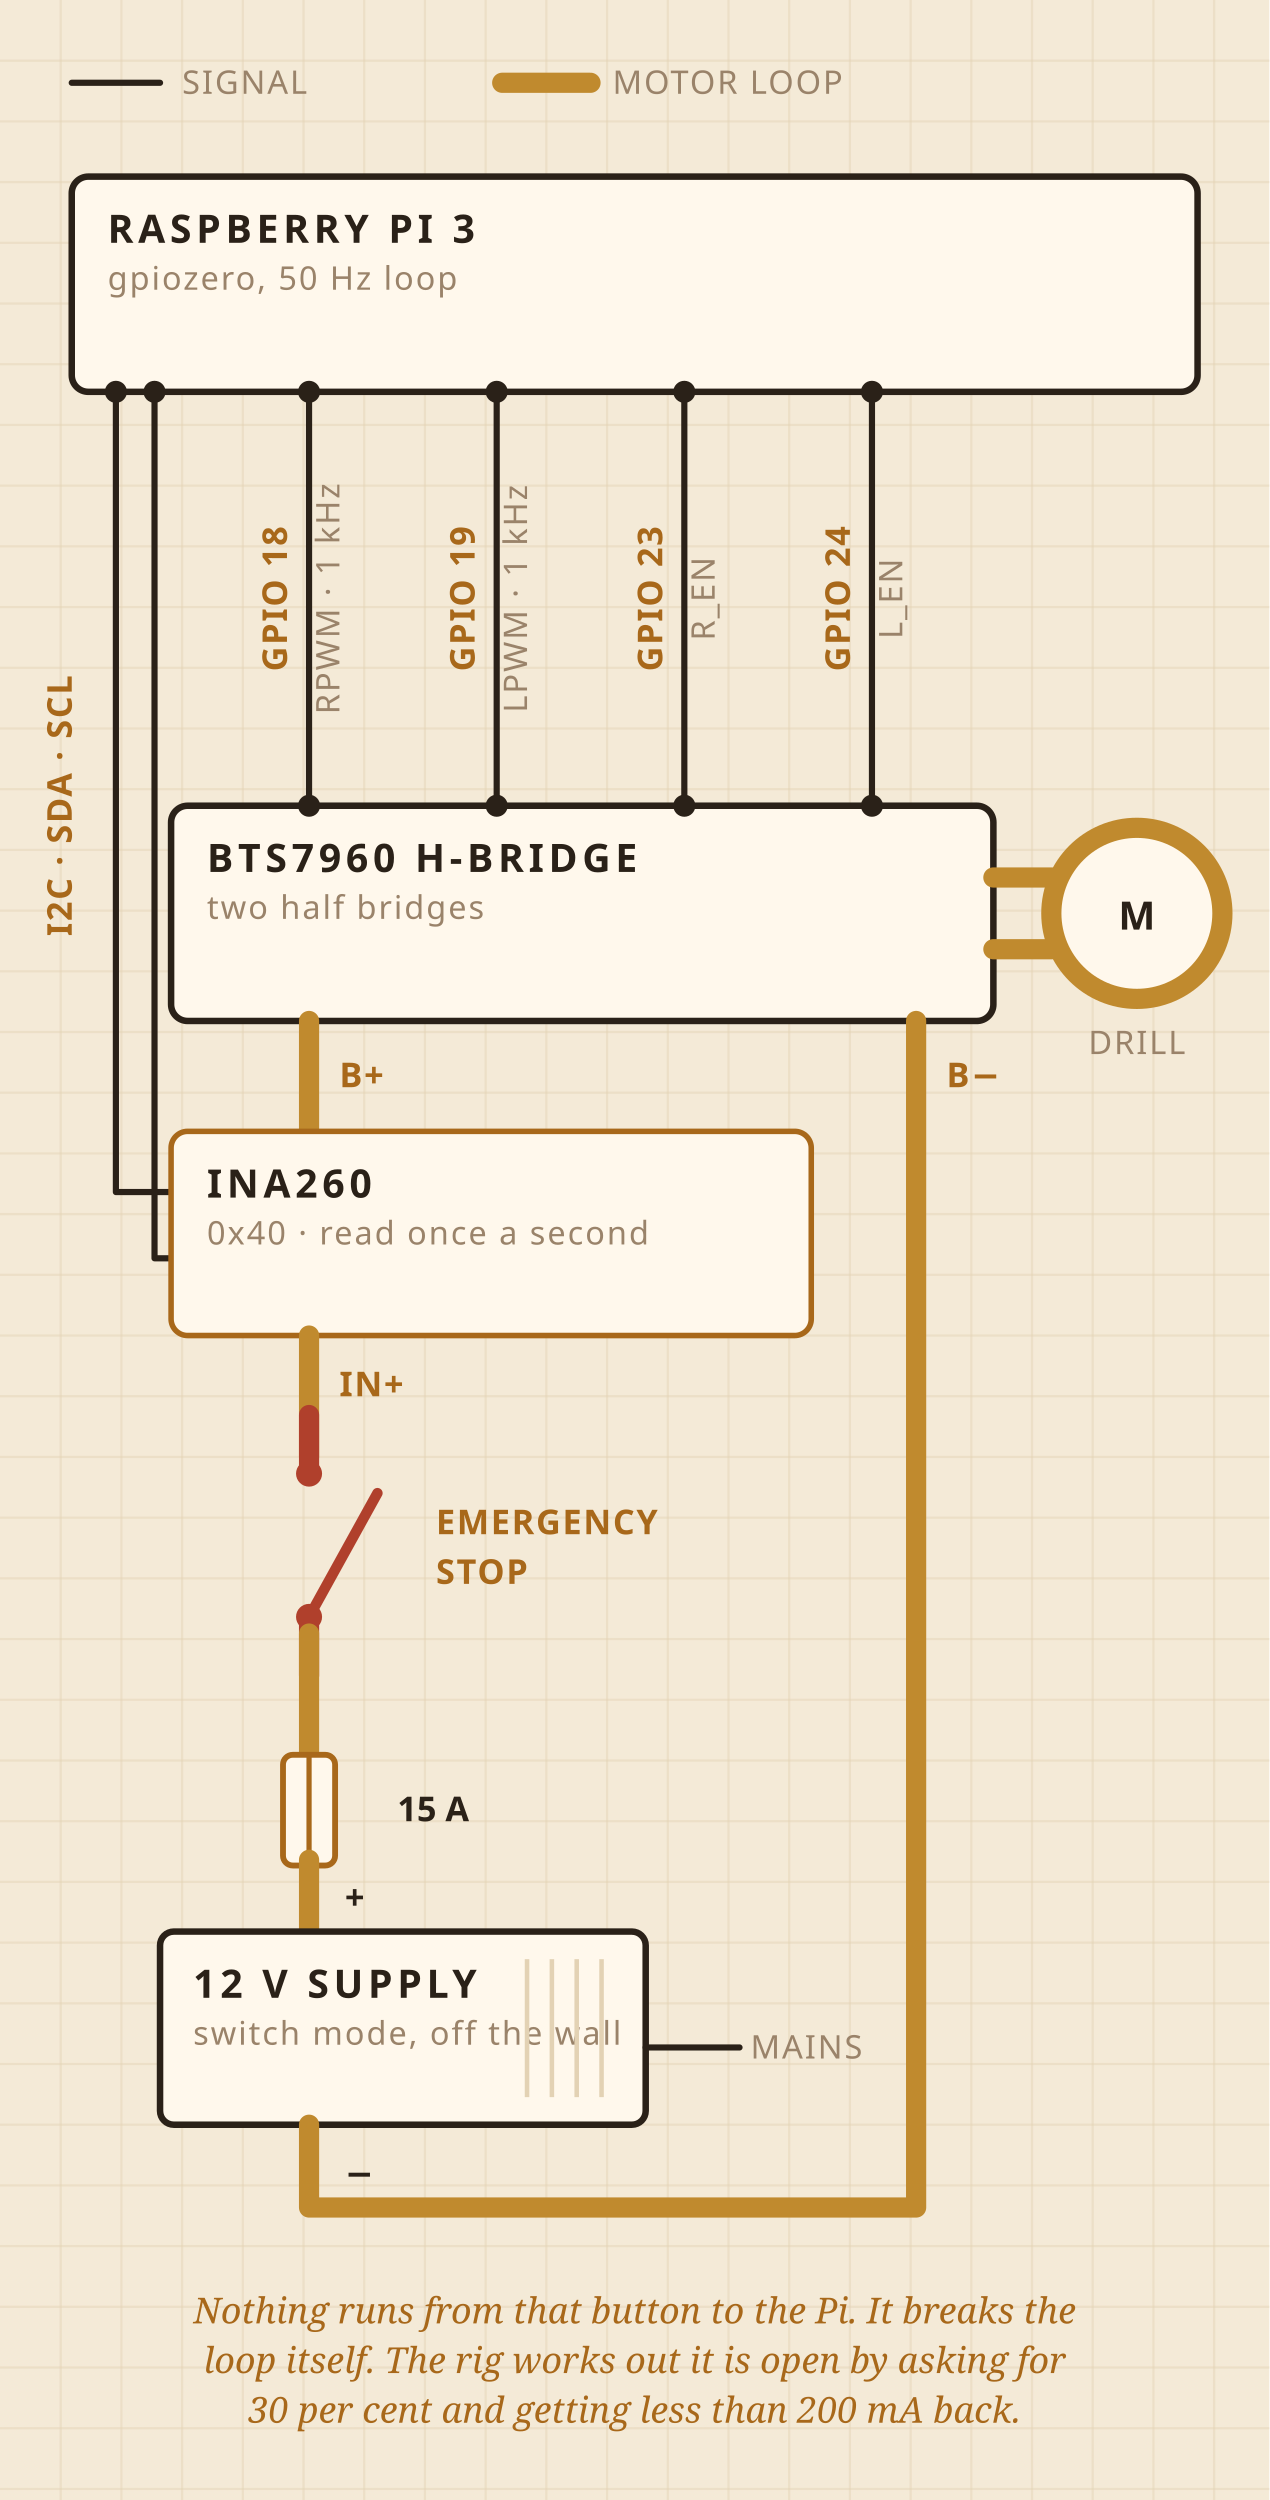
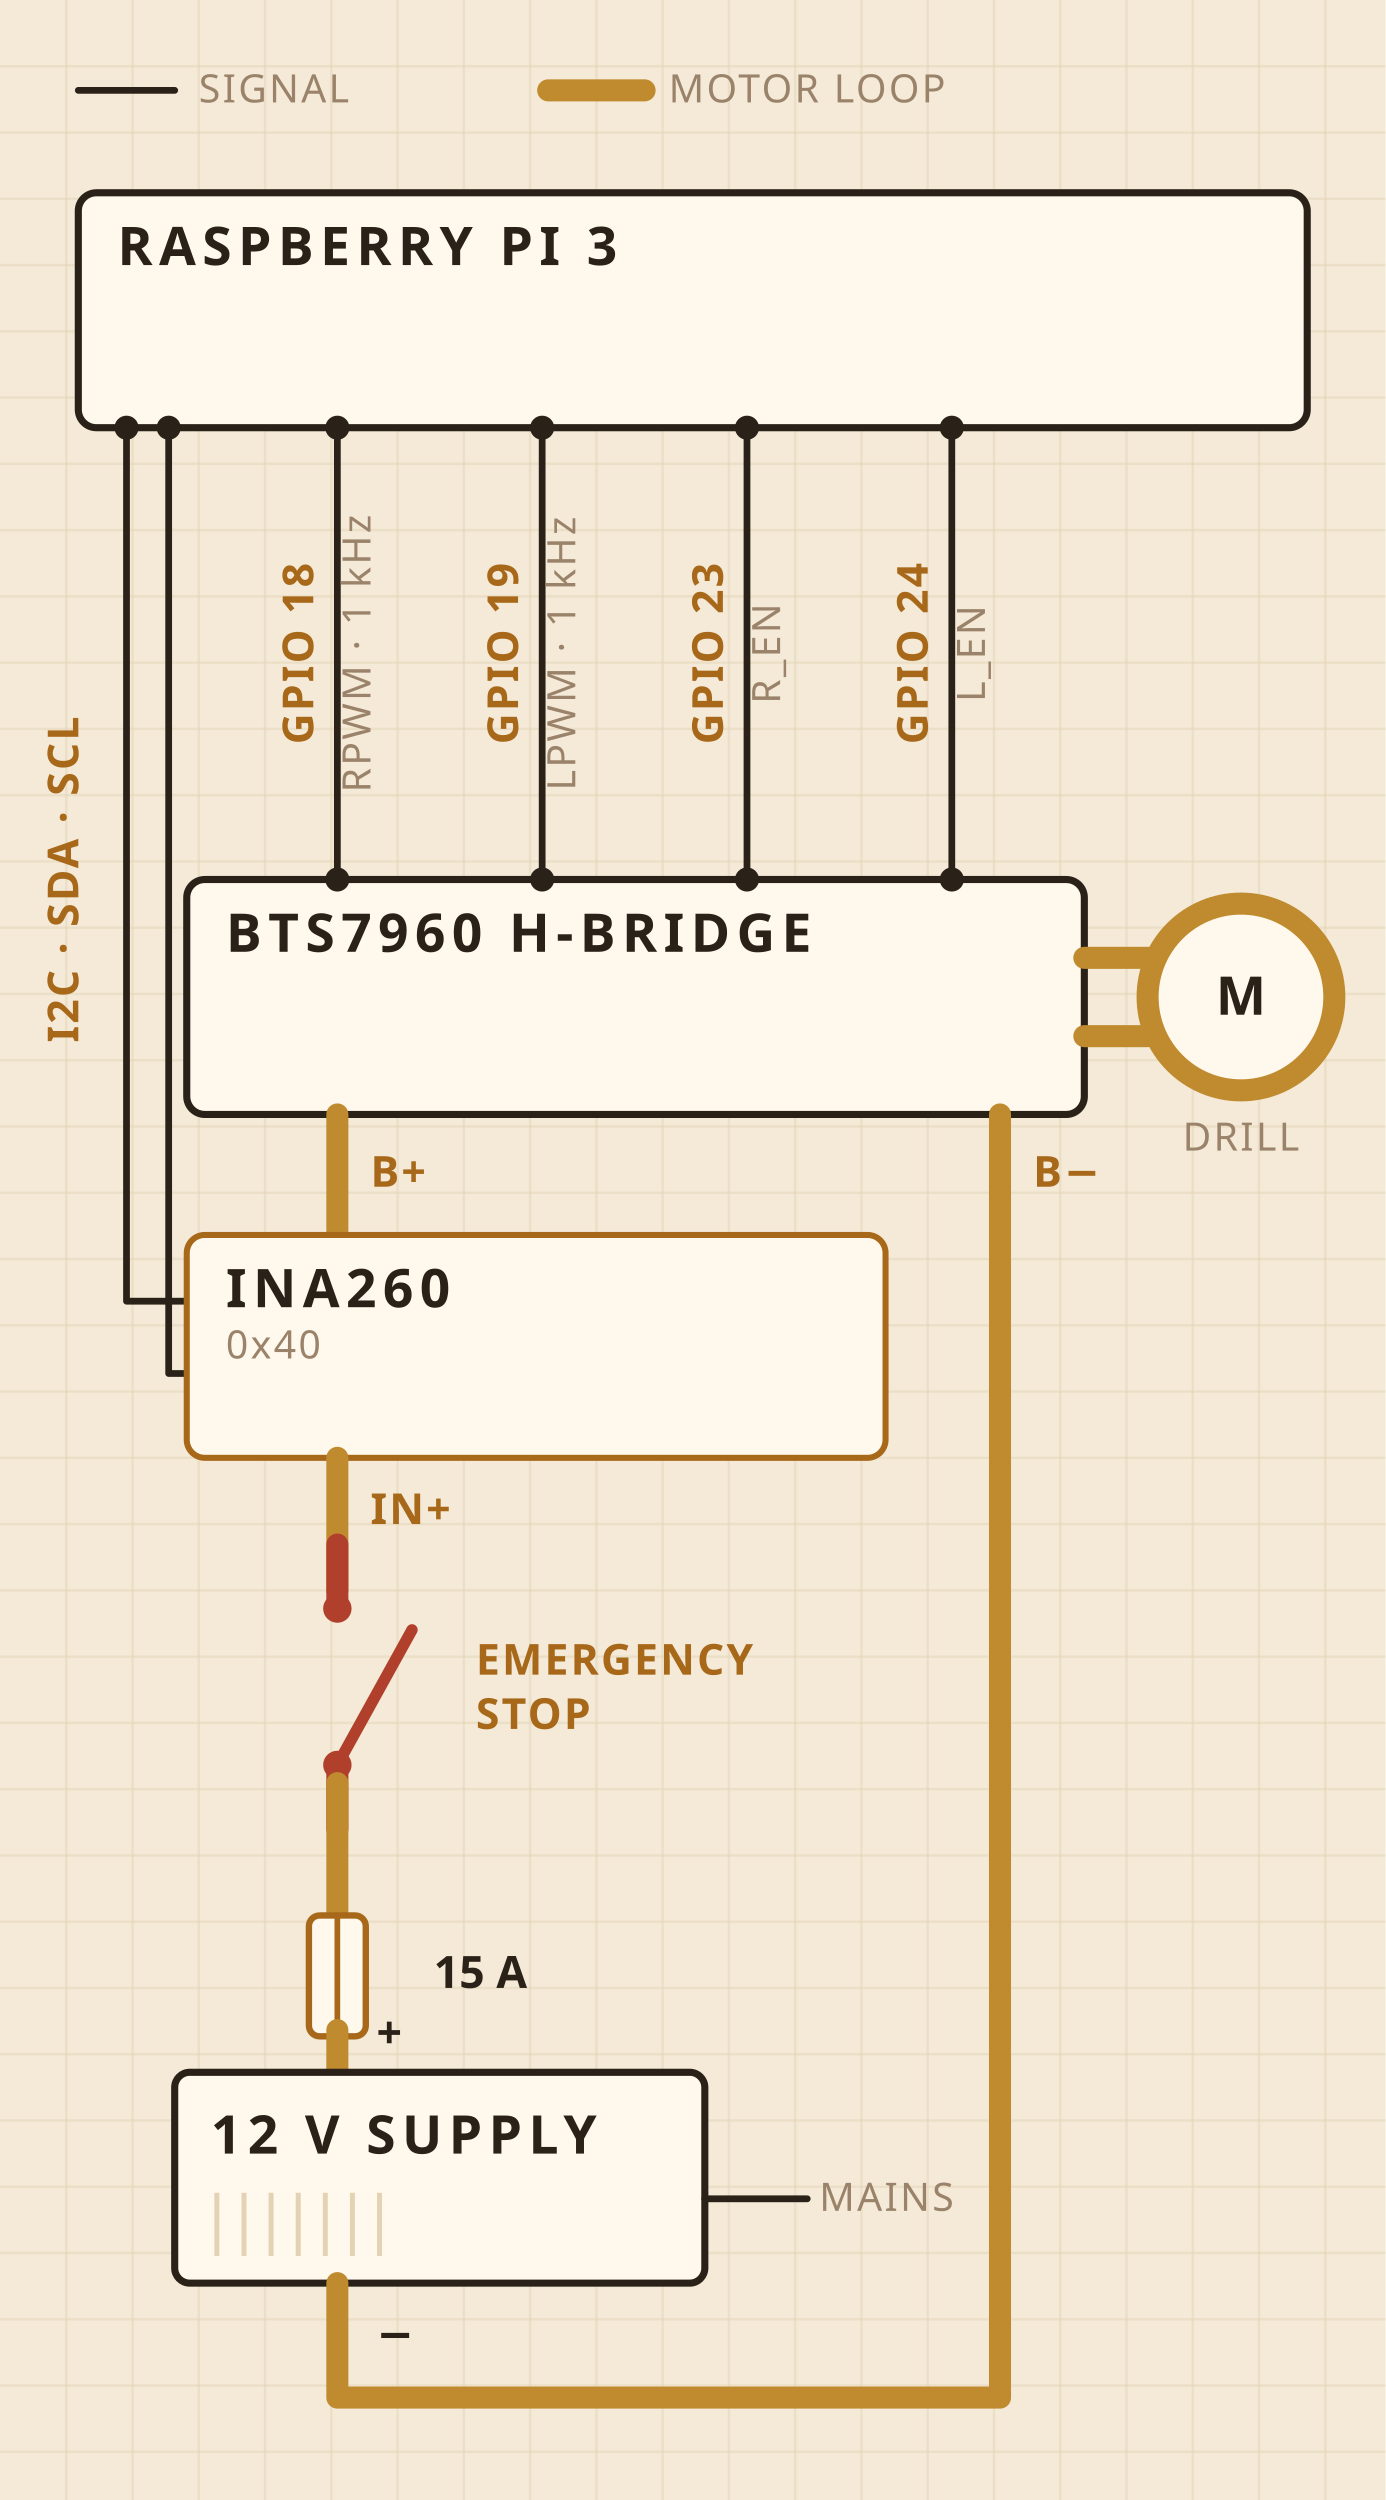
- <svg xmlns="http://www.w3.org/2000/svg" viewBox="0 0 460 906" role="img" aria-label="Wiring of the ghee rig. A Raspberry Pi drives a BTS7960 H-bridge over four signal wires and reads an INA260 current sensor over I2C. A 12 volt supply, a 15 amp fuse, the emergency stop button and the sensor sit in series in the motor loop, which the Pi never touches.">
-   <rect width="460" height="906" fill="#f4ead7" />
+ <svg xmlns="http://www.w3.org/2000/svg" viewBox="0 0 460 830" role="img" aria-label="Wiring of the ghee rig. A Raspberry Pi drives a BTS7960 H-bridge over four signal wires and reads an INA260 current sensor over I2C. A 12 volt supply, a 15 amp fuse, the emergency stop button and the sensor sit in series in the motor loop, which the Pi never touches.">
+   <rect width="460" height="830" fill="#f4ead7" />
  <style>
 .grid{stroke:#e3d2b4;stroke-width:0.83;opacity:.45}
 .box{fill:#fff8ec;stroke:#2a2118;stroke-width:2.36}
 .chip{fill:#fff8ec;stroke:#a8681a;stroke-width:2.01}
 .sig{fill:none;stroke:#2a2118;stroke-width:2.24;stroke-linecap:round;stroke-linejoin:round}
 .pwr{fill:none;stroke:#c08a2e;stroke-width:7.32;stroke-linecap:round;stroke-linejoin:round}
 .pwrk{fill:none;stroke:#a8681a;stroke-width:7.32;stroke-linecap:round;stroke-linejoin:round}
-  .ttl{font:700 15.3px "Avenir Next","Segoe UI",sans-serif;fill:#2a2118;letter-spacing:0.19em}
-  .nm{font:700 14.2px "Avenir Next","Segoe UI",sans-serif;fill:#2a2118;letter-spacing:0.12em}
-  .sub{font:400 11.8px "Avenir Next","Segoe UI",sans-serif;fill:#9a836a;letter-spacing:0.06em}
-  .pin{font:600 12.4px "Avenir Next","Segoe UI",sans-serif;fill:#a8681a;letter-spacing:0.05em}
-  .val{font:600 12.4px "Avenir Next","Segoe UI",sans-serif;fill:#2a2118}
+  .ttl{font:700 16.5px "Avenir Next","Segoe UI",sans-serif;fill:#2a2118;letter-spacing:0.19em}
+  .nm{font:700 17.7px "Avenir Next","Segoe UI",sans-serif;fill:#2a2118;letter-spacing:0.12em}
+  .sub{font:500 13.0px "Avenir Next","Segoe UI",sans-serif;fill:#9a836a;letter-spacing:0.06em}
+  .pin{font:600 14.2px "Avenir Next","Segoe UI",sans-serif;fill:#a8681a;letter-spacing:0.05em}
+  .val{font:700 14.8px "Avenir Next","Segoe UI",sans-serif;fill:#2a2118}
 .note{font:italic 400 13.0px Georgia,serif;fill:#9a836a}
 .notek{font:italic 400 13.0px Georgia,serif;fill:#a8681a}
 .lead{fill:none;stroke:#9a836a;stroke-width:1.06;stroke-dasharray:2.9 2.9}
 .red{fill:none;stroke:#b0402c;stroke-width:7.32;stroke-linecap:round}
</style>
  <g>
-     <line class="grid" x1="22" y1="0" x2="22" y2="906" />
-     <line class="grid" x1="44" y1="0" x2="44" y2="906" />
-     <line class="grid" x1="66" y1="0" x2="66" y2="906" />
-     <line class="grid" x1="88" y1="0" x2="88" y2="906" />
-     <line class="grid" x1="110" y1="0" x2="110" y2="906" />
-     <line class="grid" x1="132" y1="0" x2="132" y2="906" />
-     <line class="grid" x1="154" y1="0" x2="154" y2="906" />
-     <line class="grid" x1="176" y1="0" x2="176" y2="906" />
-     <line class="grid" x1="198" y1="0" x2="198" y2="906" />
-     <line class="grid" x1="220" y1="0" x2="220" y2="906" />
-     <line class="grid" x1="242" y1="0" x2="242" y2="906" />
-     <line class="grid" x1="264" y1="0" x2="264" y2="906" />
-     <line class="grid" x1="286" y1="0" x2="286" y2="906" />
-     <line class="grid" x1="308" y1="0" x2="308" y2="906" />
-     <line class="grid" x1="330" y1="0" x2="330" y2="906" />
-     <line class="grid" x1="352" y1="0" x2="352" y2="906" />
-     <line class="grid" x1="374" y1="0" x2="374" y2="906" />
-     <line class="grid" x1="396" y1="0" x2="396" y2="906" />
-     <line class="grid" x1="418" y1="0" x2="418" y2="906" />
-     <line class="grid" x1="440" y1="0" x2="440" y2="906" />
+     <line class="grid" x1="22" y1="0" x2="22" y2="830" />
+     <line class="grid" x1="44" y1="0" x2="44" y2="830" />
+     <line class="grid" x1="66" y1="0" x2="66" y2="830" />
+     <line class="grid" x1="88" y1="0" x2="88" y2="830" />
+     <line class="grid" x1="110" y1="0" x2="110" y2="830" />
+     <line class="grid" x1="132" y1="0" x2="132" y2="830" />
+     <line class="grid" x1="154" y1="0" x2="154" y2="830" />
+     <line class="grid" x1="176" y1="0" x2="176" y2="830" />
+     <line class="grid" x1="198" y1="0" x2="198" y2="830" />
+     <line class="grid" x1="220" y1="0" x2="220" y2="830" />
+     <line class="grid" x1="242" y1="0" x2="242" y2="830" />
+     <line class="grid" x1="264" y1="0" x2="264" y2="830" />
+     <line class="grid" x1="286" y1="0" x2="286" y2="830" />
+     <line class="grid" x1="308" y1="0" x2="308" y2="830" />
+     <line class="grid" x1="330" y1="0" x2="330" y2="830" />
+     <line class="grid" x1="352" y1="0" x2="352" y2="830" />
+     <line class="grid" x1="374" y1="0" x2="374" y2="830" />
+     <line class="grid" x1="396" y1="0" x2="396" y2="830" />
+     <line class="grid" x1="418" y1="0" x2="418" y2="830" />
+     <line class="grid" x1="440" y1="0" x2="440" y2="830" />
    <line class="grid" x1="0" y1="22" x2="460" y2="22" />
    <line class="grid" x1="0" y1="44" x2="460" y2="44" />
    <line class="grid" x1="0" y1="66" x2="460" y2="66" />
    <line class="grid" x1="0" y1="88" x2="460" y2="88" />
    <line class="grid" x1="0" y1="110" x2="460" y2="110" />
    <line class="grid" x1="0" y1="132" x2="460" y2="132" />
    <line class="grid" x1="0" y1="154" x2="460" y2="154" />
    <line class="grid" x1="0" y1="176" x2="460" y2="176" />
    <line class="grid" x1="0" y1="198" x2="460" y2="198" />
    <line class="grid" x1="0" y1="220" x2="460" y2="220" />
    <line class="grid" x1="0" y1="242" x2="460" y2="242" />
    <line class="grid" x1="0" y1="264" x2="460" y2="264" />
    <line class="grid" x1="0" y1="286" x2="460" y2="286" />
    <line class="grid" x1="0" y1="308" x2="460" y2="308" />
    <line class="grid" x1="0" y1="330" x2="460" y2="330" />
    <line class="grid" x1="0" y1="352" x2="460" y2="352" />
    <line class="grid" x1="0" y1="374" x2="460" y2="374" />
    <line class="grid" x1="0" y1="396" x2="460" y2="396" />
    <line class="grid" x1="0" y1="418" x2="460" y2="418" />
    <line class="grid" x1="0" y1="440" x2="460" y2="440" />
    <line class="grid" x1="0" y1="462" x2="460" y2="462" />
    <line class="grid" x1="0" y1="484" x2="460" y2="484" />
    <line class="grid" x1="0" y1="506" x2="460" y2="506" />
    <line class="grid" x1="0" y1="528" x2="460" y2="528" />
    <line class="grid" x1="0" y1="550" x2="460" y2="550" />
    <line class="grid" x1="0" y1="572" x2="460" y2="572" />
    <line class="grid" x1="0" y1="594" x2="460" y2="594" />
    <line class="grid" x1="0" y1="616" x2="460" y2="616" />
    <line class="grid" x1="0" y1="638" x2="460" y2="638" />
    <line class="grid" x1="0" y1="660" x2="460" y2="660" />
    <line class="grid" x1="0" y1="682" x2="460" y2="682" />
    <line class="grid" x1="0" y1="704" x2="460" y2="704" />
    <line class="grid" x1="0" y1="726" x2="460" y2="726" />
    <line class="grid" x1="0" y1="748" x2="460" y2="748" />
    <line class="grid" x1="0" y1="770" x2="460" y2="770" />
    <line class="grid" x1="0" y1="792" x2="460" y2="792" />
    <line class="grid" x1="0" y1="814" x2="460" y2="814" />
-     <line class="grid" x1="0" y1="836" x2="460" y2="836" />
-     <line class="grid" x1="0" y1="858" x2="460" y2="858" />
-     <line class="grid" x1="0" y1="880" x2="460" y2="880" />
-     <line class="grid" x1="0" y1="902" x2="460" y2="902" />
  </g>
  <line class="sig" x1="26" y1="30" x2="58" y2="30" />
  <text class="sub" x="66" y="34">SIGNAL</text>
  <line class="pwr" x1="182" y1="30" x2="214" y2="30" />
  <text class="sub" x="222" y="34">MOTOR LOOP</text>
  <rect class="box" x="26" y="64" width="408" height="78" rx="6" />
  <text class="nm" x="39" y="88">RASPBERRY PI 3</text>
-   <text class="sub" x="39" y="105">gpiozero, 50 Hz loop</text>
  <rect class="box" x="62" y="292" width="298" height="78" rx="6" />
  <text class="nm" x="75" y="316">BTS7960 H-BRIDGE</text>
-   <text class="sub" x="75" y="333">two half bridges</text>
  <line class="sig" x1="112" y1="142" x2="112" y2="292" />
  <circle cx="112" cy="142" r="4" fill="#2a2118" />
  <circle cx="112" cy="292" r="4" fill="#2a2118" />
  <text class="pin" x="104" y="217.0" text-anchor="middle" transform="rotate(-90 104 217.0)">GPIO 18</text>
  <text class="sub" x="123" y="217.0" text-anchor="middle" transform="rotate(-90 123 217.0)">RPWM · 1 kHz</text>
  <line class="sig" x1="180" y1="142" x2="180" y2="292" />
  <circle cx="180" cy="142" r="4" fill="#2a2118" />
  <circle cx="180" cy="292" r="4" fill="#2a2118" />
  <text class="pin" x="172" y="217.0" text-anchor="middle" transform="rotate(-90 172 217.0)">GPIO 19</text>
  <text class="sub" x="191" y="217.0" text-anchor="middle" transform="rotate(-90 191 217.0)">LPWM · 1 kHz</text>
  <line class="sig" x1="248" y1="142" x2="248" y2="292" />
  <circle cx="248" cy="142" r="4" fill="#2a2118" />
  <circle cx="248" cy="292" r="4" fill="#2a2118" />
  <text class="pin" x="240" y="217.0" text-anchor="middle" transform="rotate(-90 240 217.0)">GPIO 23</text>
  <text class="sub" x="259" y="217.0" text-anchor="middle" transform="rotate(-90 259 217.0)">R_EN</text>
  <line class="sig" x1="316" y1="142" x2="316" y2="292" />
  <circle cx="316" cy="142" r="4" fill="#2a2118" />
  <circle cx="316" cy="292" r="4" fill="#2a2118" />
  <text class="pin" x="308" y="217.0" text-anchor="middle" transform="rotate(-90 308 217.0)">GPIO 24</text>
  <text class="sub" x="327" y="217.0" text-anchor="middle" transform="rotate(-90 327 217.0)">L_EN</text>
  <circle cx="412" cy="331" r="31" fill="#fff8ec" stroke="#c08a2e" stroke-width="7.32" />
  <text class="nm" x="412" y="336.9" text-anchor="middle">M</text>
  <line class="pwr" x1="360" y1="318" x2="381" y2="318" />
  <line class="pwr" x1="360" y1="344" x2="381" y2="344" />
  <text class="sub" x="412" y="382" text-anchor="middle">DRILL</text>
  <path class="sig" d="M42,142 L42,432 L62,432" />
  <path class="sig" d="M56,142 L56,456 L62,456" />
  <circle cx="42" cy="142" r="4" fill="#2a2118" />
  <circle cx="56" cy="142" r="4" fill="#2a2118" />
  <text class="pin" x="26" y="292" text-anchor="middle" transform="rotate(-90 26 292)">I2C · SDA · SCL</text>
  <line class="pwr" x1="112" y1="370" x2="112" y2="410" />
  <text class="pin" x="123" y="394">B+</text>
  <rect class="chip" x="62" y="410" width="232" height="74" rx="6" />
  <text class="nm" x="75" y="434">INA260</text>
-   <text class="sub" x="75" y="451">0x40 · read once a second</text>
+   <text class="sub" x="75" y="451">0x40</text>
  <text class="pin" x="123" y="506">IN+</text>
  <line class="pwr" x1="112" y1="484" x2="112" y2="528" />
  <line class="red" x1="112" y1="512.8" x2="112" y2="534.04" />
  <line class="red" x1="112" y1="585.96" x2="112" y2="607.2" />
  <line x1="112" y1="585.96" x2="136.78" y2="541.12" stroke="#b0402c" stroke-width="3.78" stroke-linecap="round" />
  <circle cx="112" cy="534.04" r="4.72" fill="#b0402c" />
  <circle cx="112" cy="585.96" r="4.72" fill="#b0402c" />
  <text class="pin" x="158" y="556">EMERGENCY</text>
  <text class="pin" x="158" y="574">STOP</text>
  <line class="pwr" x1="112" y1="592" x2="112" y2="638" />
  <g transform="rotate(90 112 656)">
    <rect x="91.94" y="646.56" width="40.12" height="18.88" rx="3.54" fill="#fff8ec" stroke="#a8681a" stroke-width="2.12" />
    <line x1="91.94" y1="656" x2="132.06" y2="656" stroke="#a8681a" stroke-width="1.89" />
  </g>
  <text class="val" x="144" y="660">15 A</text>
-   <line class="pwr" x1="112" y1="674" x2="112" y2="700" />
-   <rect class="box" x="58" y="700" width="176" height="70" rx="5" />
-   <text class="nm" x="70" y="724">12 V SUPPLY</text>
-   <text class="sub" x="70" y="741">switch mode, off the wall</text>
-   <line x1="218" y1="710" x2="218" y2="760" stroke="#e3d2b4" stroke-width="1.65" />
-   <line x1="209" y1="710" x2="209" y2="760" stroke="#e3d2b4" stroke-width="1.65" />
-   <line x1="200" y1="710" x2="200" y2="760" stroke="#e3d2b4" stroke-width="1.65" />
-   <line x1="191" y1="710" x2="191" y2="760" stroke="#e3d2b4" stroke-width="1.65" />
-   <line class="sig" x1="234" y1="742" x2="268" y2="742" />
-   <text class="sub" x="272" y="746">MAINS</text>
-   <text class="val" x="125" y="692">+</text>
-   <text class="val" x="125" y="792">−</text>
-   <path class="pwr" d="M112,770 L112,800 L332,800 L332,370" />
+   <line class="pwr" x1="112" y1="674" x2="112" y2="688" />
+   <rect class="box" x="58" y="688" width="176" height="70" rx="5" />
+   <text class="nm" x="70" y="715">12 V SUPPLY</text>
+   <line x1="72" y1="728" x2="72" y2="749" stroke="#e3d2b4" stroke-width="1.65" />
+   <line x1="81" y1="728" x2="81" y2="749" stroke="#e3d2b4" stroke-width="1.65" />
+   <line x1="90" y1="728" x2="90" y2="749" stroke="#e3d2b4" stroke-width="1.65" />
+   <line x1="99" y1="728" x2="99" y2="749" stroke="#e3d2b4" stroke-width="1.65" />
+   <line x1="108" y1="728" x2="108" y2="749" stroke="#e3d2b4" stroke-width="1.65" />
+   <line x1="117" y1="728" x2="117" y2="749" stroke="#e3d2b4" stroke-width="1.65" />
+   <line x1="126" y1="728" x2="126" y2="749" stroke="#e3d2b4" stroke-width="1.65" />
+   <line class="sig" x1="234" y1="730" x2="268" y2="730" />
+   <text class="sub" x="272" y="734">MAINS</text>
+   <text class="val" x="125" y="680">+</text>
+   <text class="val" x="125" y="780">−</text>
+   <path class="pwr" d="M112,758 L112,796 L332,796 L332,370" />
  <text class="pin" x="343" y="394">B−</text>
-   <text class="notek" x="230" y="842" text-anchor="middle">Nothing runs from that button to the Pi. It breaks the</text>
-   <text class="notek" x="230" y="860" text-anchor="middle">loop itself. The rig works out it is open by asking for</text>
-   <text class="notek" x="230" y="878" text-anchor="middle">30 per cent and getting less than 200 mA back.</text>
</svg>
